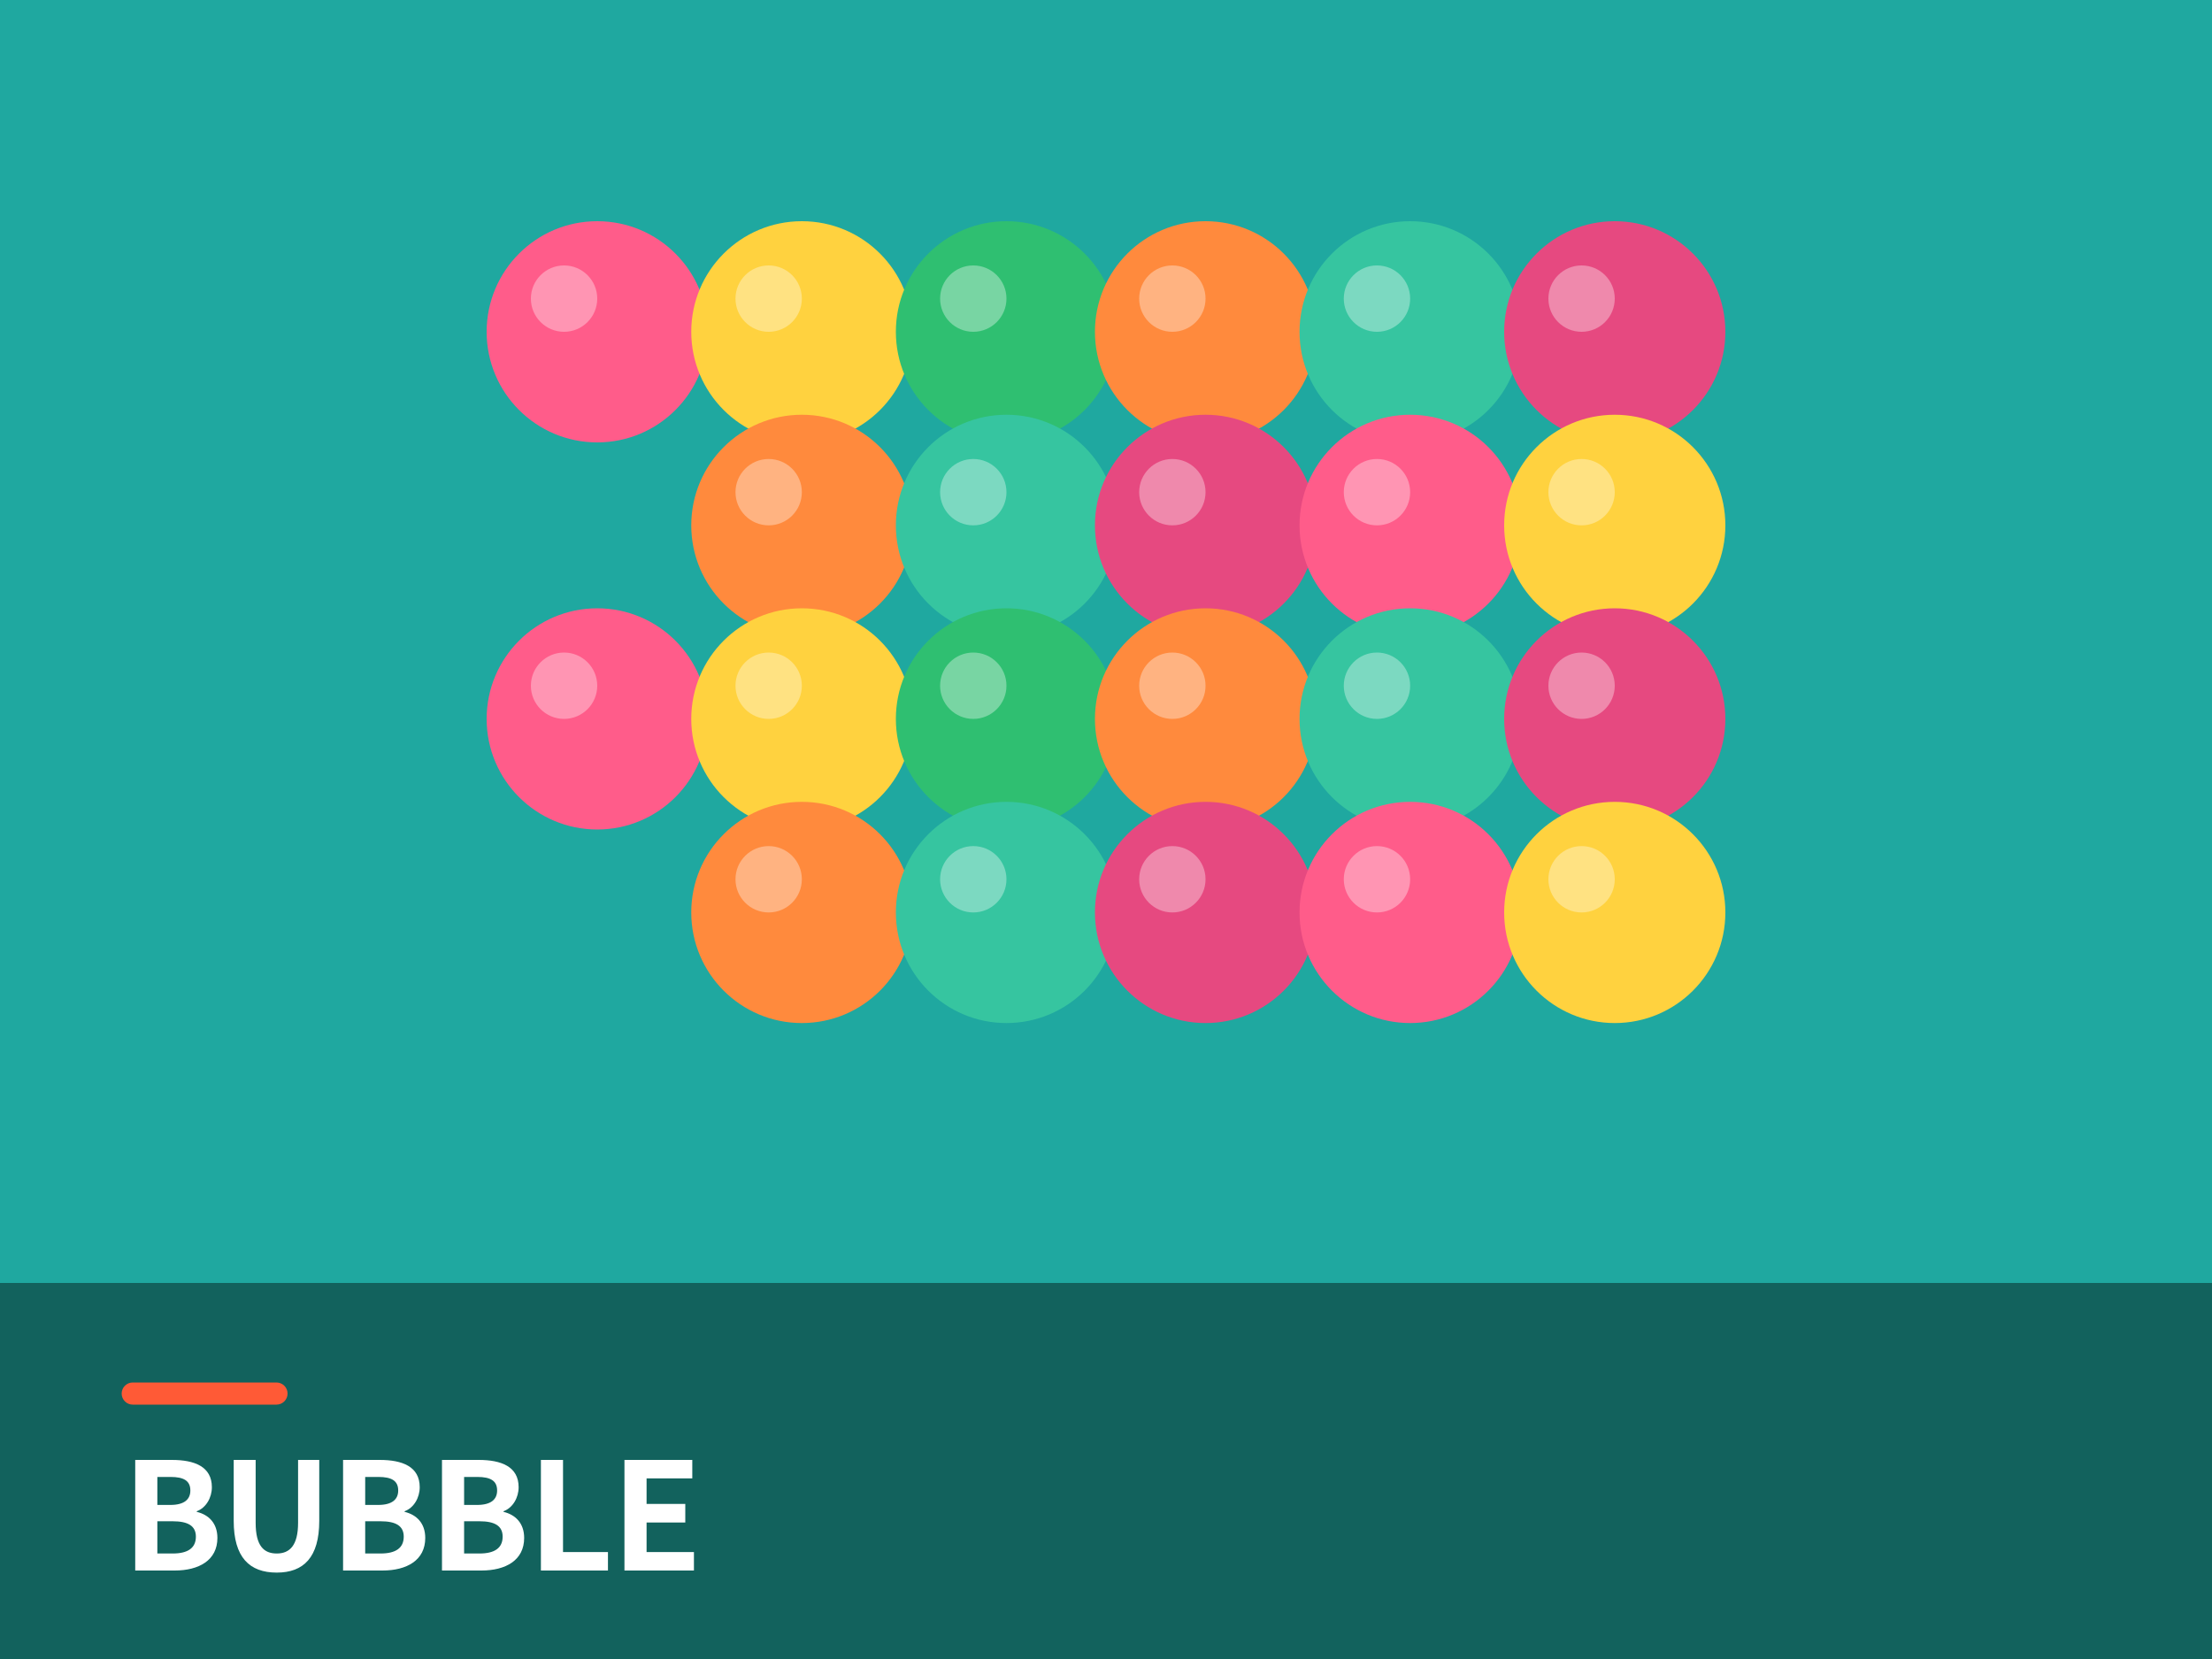
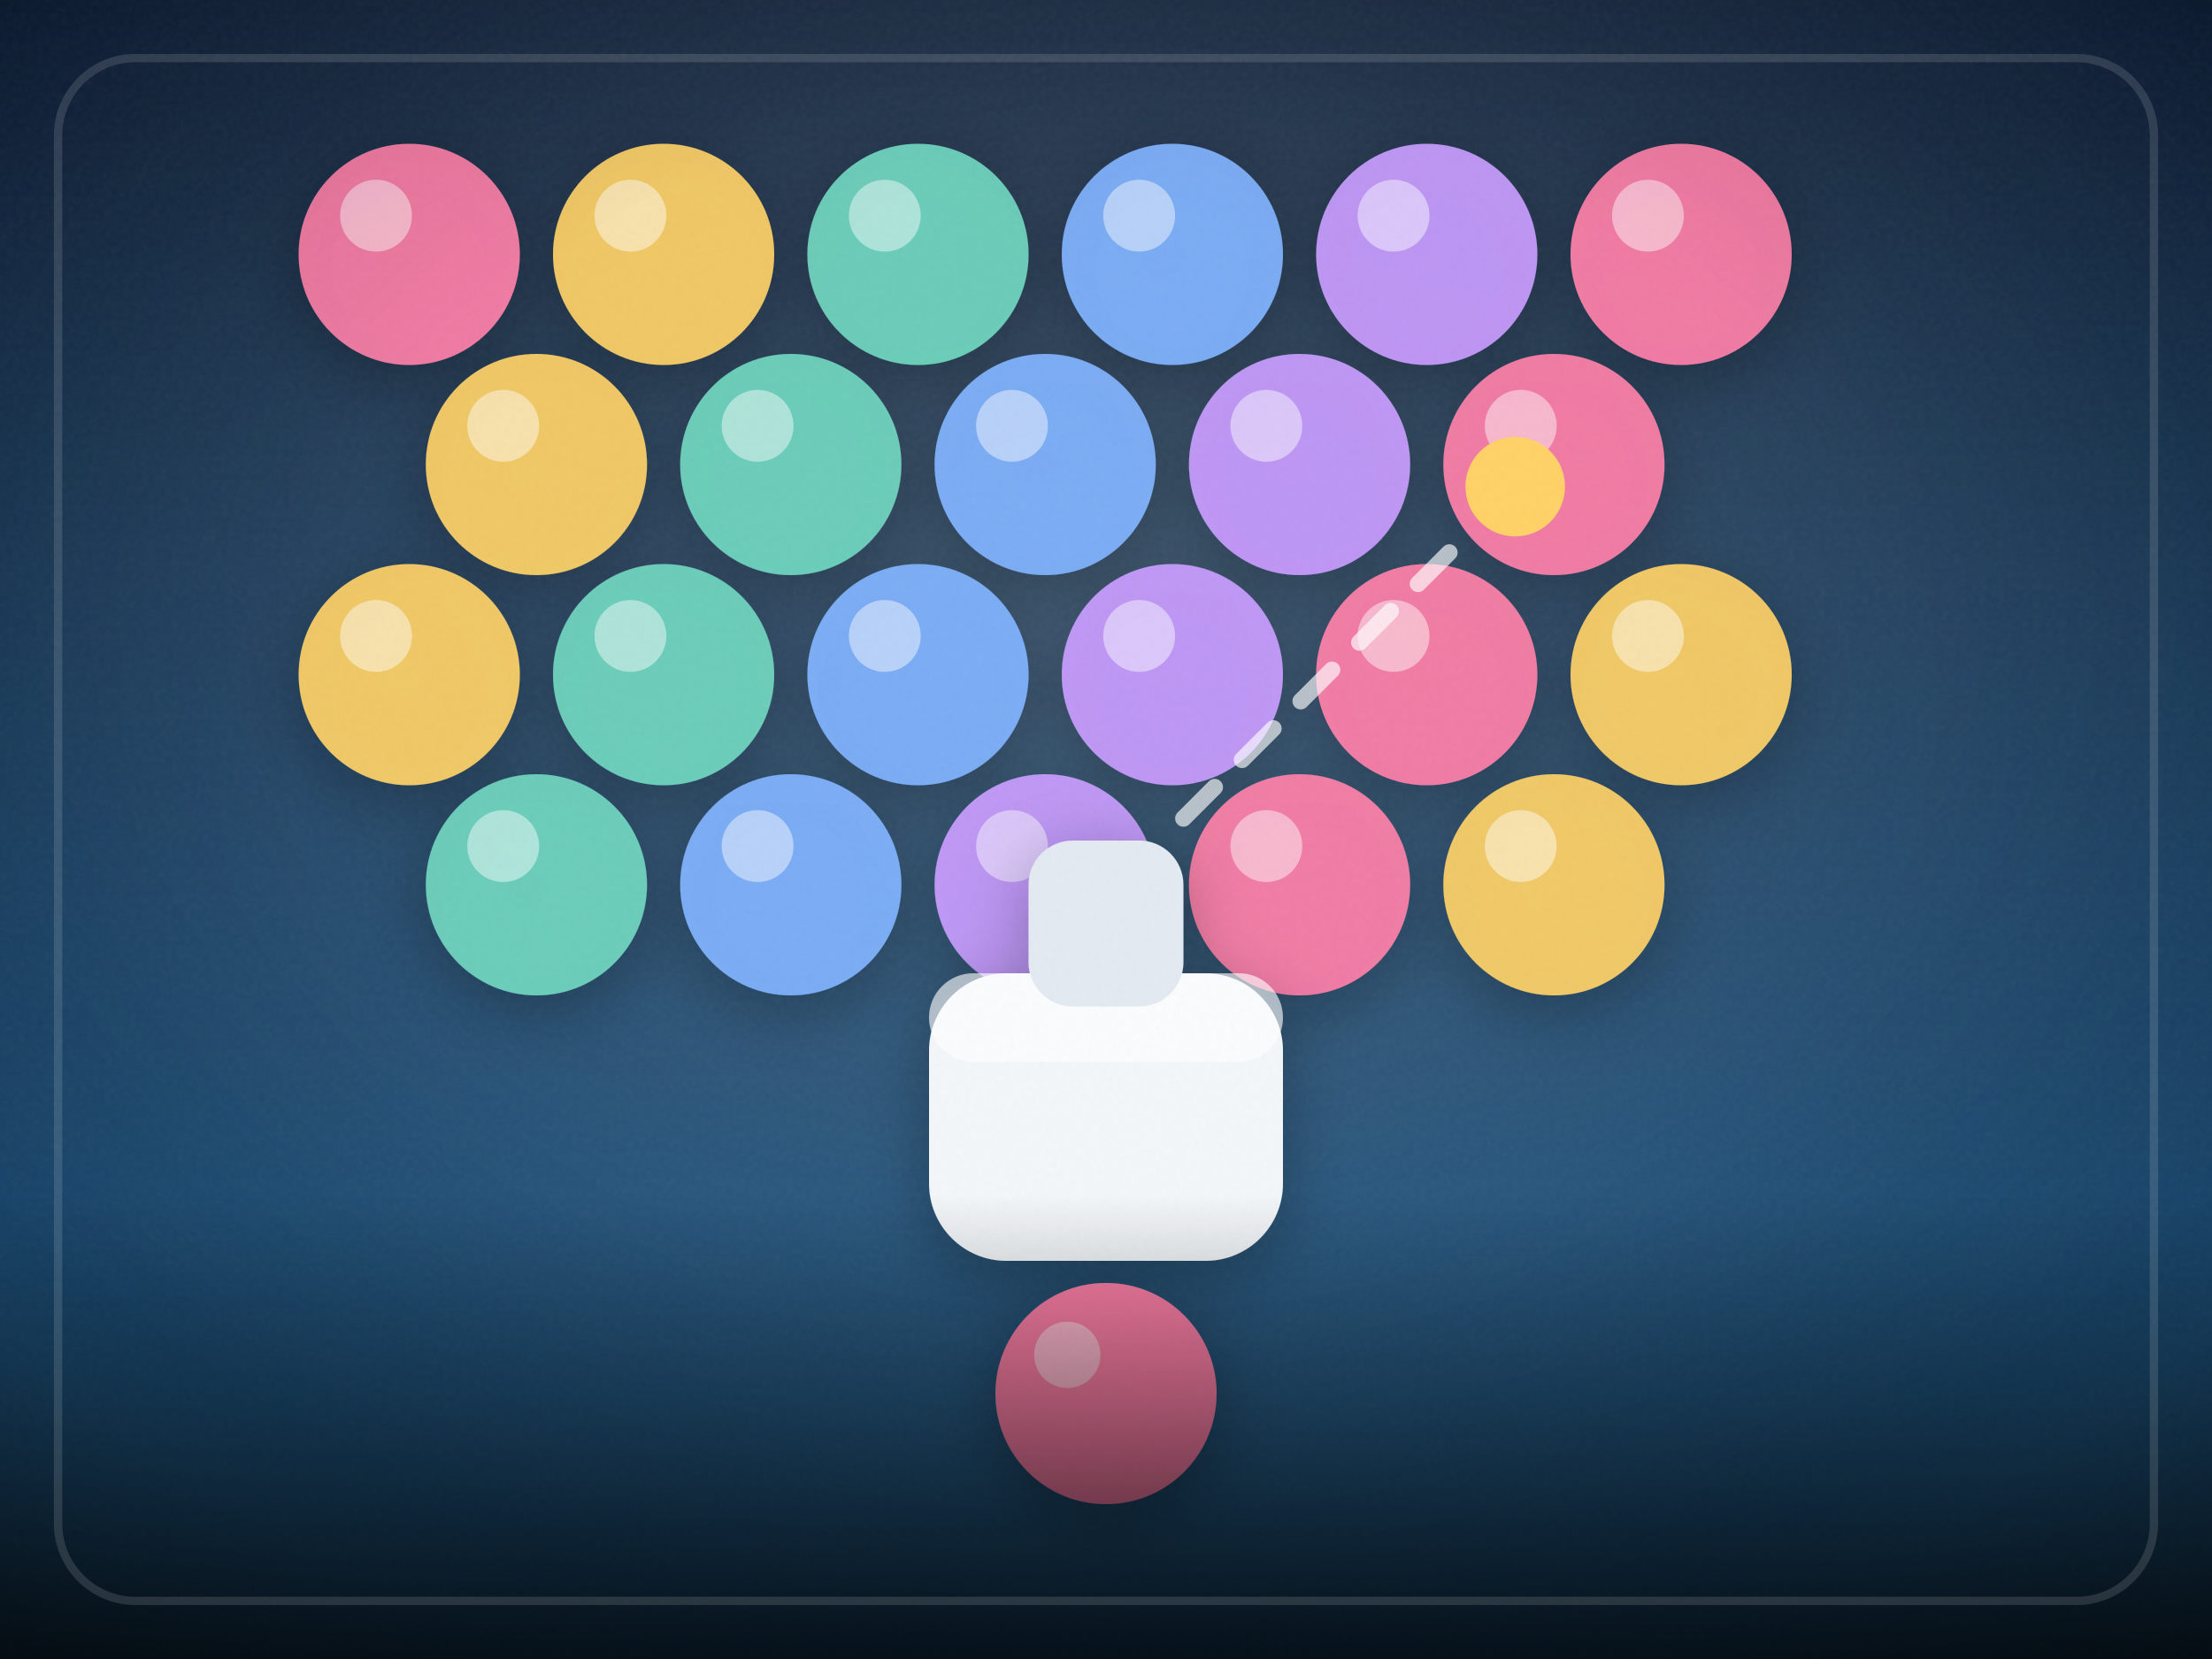
- <svg xmlns="http://www.w3.org/2000/svg" viewBox="0 0 400 300" role="img" aria-label="BUBBLE 封面">
-   <rect width="400" height="300" fill="#1FA8A0" />
-   <circle cx="108" cy="60" r="20" fill="#FF5C8A" />
-   <circle cx="102" cy="54" r="6" fill="#ffffff" opacity="0.35" />
-   <circle cx="145" cy="60" r="20" fill="#FFD23F" />
-   <circle cx="139" cy="54" r="6" fill="#ffffff" opacity="0.35" />
-   <circle cx="182" cy="60" r="20" fill="#2FBF71" />
-   <circle cx="176" cy="54" r="6" fill="#ffffff" opacity="0.35" />
-   <circle cx="218" cy="60" r="20" fill="#FF8A3D" />
-   <circle cx="212" cy="54" r="6" fill="#ffffff" opacity="0.35" />
-   <circle cx="255" cy="60" r="20" fill="#36C5A0" />
-   <circle cx="249" cy="54" r="6" fill="#ffffff" opacity="0.35" />
-   <circle cx="292" cy="60" r="20" fill="#E64980" />
-   <circle cx="286" cy="54" r="6" fill="#ffffff" opacity="0.35" />
-   <circle cx="145" cy="95" r="20" fill="#FF8A3D" />
-   <circle cx="139" cy="89" r="6" fill="#ffffff" opacity="0.35" />
-   <circle cx="182" cy="95" r="20" fill="#36C5A0" />
-   <circle cx="176" cy="89" r="6" fill="#ffffff" opacity="0.35" />
-   <circle cx="218" cy="95" r="20" fill="#E64980" />
-   <circle cx="212" cy="89" r="6" fill="#ffffff" opacity="0.35" />
-   <circle cx="255" cy="95" r="20" fill="#FF5C8A" />
-   <circle cx="249" cy="89" r="6" fill="#ffffff" opacity="0.35" />
-   <circle cx="292" cy="95" r="20" fill="#FFD23F" />
-   <circle cx="286" cy="89" r="6" fill="#ffffff" opacity="0.35" />
-   <circle cx="108" cy="130" r="20" fill="#FF5C8A" />
-   <circle cx="102" cy="124" r="6" fill="#ffffff" opacity="0.35" />
-   <circle cx="145" cy="130" r="20" fill="#FFD23F" />
-   <circle cx="139" cy="124" r="6" fill="#ffffff" opacity="0.35" />
-   <circle cx="182" cy="130" r="20" fill="#2FBF71" />
-   <circle cx="176" cy="124" r="6" fill="#ffffff" opacity="0.35" />
-   <circle cx="218" cy="130" r="20" fill="#FF8A3D" />
-   <circle cx="212" cy="124" r="6" fill="#ffffff" opacity="0.35" />
-   <circle cx="255" cy="130" r="20" fill="#36C5A0" />
-   <circle cx="249" cy="124" r="6" fill="#ffffff" opacity="0.35" />
-   <circle cx="292" cy="130" r="20" fill="#E64980" />
-   <circle cx="286" cy="124" r="6" fill="#ffffff" opacity="0.35" />
-   <circle cx="145" cy="165" r="20" fill="#FF8A3D" />
-   <circle cx="139" cy="159" r="6" fill="#ffffff" opacity="0.35" />
-   <circle cx="182" cy="165" r="20" fill="#36C5A0" />
-   <circle cx="176" cy="159" r="6" fill="#ffffff" opacity="0.35" />
-   <circle cx="218" cy="165" r="20" fill="#E64980" />
-   <circle cx="212" cy="159" r="6" fill="#ffffff" opacity="0.35" />
-   <circle cx="255" cy="165" r="20" fill="#FF5C8A" />
-   <circle cx="249" cy="159" r="6" fill="#ffffff" opacity="0.35" />
-   <circle cx="292" cy="165" r="20" fill="#FFD23F" />
-   <circle cx="286" cy="159" r="6" fill="#ffffff" opacity="0.35" />
-   <rect x="0" y="232" width="400" height="68" fill="#000" opacity="0.42" />
-   <rect x="22" y="250" width="30" height="4" rx="2" fill="#FF5A36" />
-   <text x="22" y="284" font-family="system-ui,-apple-system,'Segoe UI','Noto Sans CJK SC','PingFang SC',sans-serif" font-size="27" font-weight="800" fill="#ffffff" letter-spacing="-0.5">BUBBLE</text>
+ <svg xmlns="http://www.w3.org/2000/svg" viewBox="0 0 400 300" role="img" aria-label="泡泡龙 封面">
+   <defs>
+     <linearGradient id="bg" x1="0" y1="0" x2="0" y2="1">
+       <stop offset="0" stop-color="#0A1B33" />
+       <stop offset="1" stop-color="#1E5B8A" />
+     </linearGradient>
+     <radialGradient id="gl" cx="0.5" cy="0.36" r="0.62">
+       <stop offset="0" stop-color="#fff" stop-opacity="0.2" />
+       <stop offset="1" stop-color="#fff" stop-opacity="0" />
+     </radialGradient>
+     <radialGradient id="vg" cx="0.5" cy="0.42" r="0.8">
+       <stop offset="0.45" stop-color="#000" stop-opacity="0" />
+       <stop offset="0.78" stop-color="#000" stop-opacity="0.12" />
+       <stop offset="1" stop-color="#000" stop-opacity="0.4" />
+     </radialGradient>
+     <linearGradient id="sc" x1="0" y1="0" x2="0" y2="1">
+       <stop offset="0" stop-color="#000" stop-opacity="0" />
+       <stop offset="0.45" stop-color="#000" stop-opacity="0.34" />
+       <stop offset="1" stop-color="#000" stop-opacity="0.8" />
+     </linearGradient>
+     <filter id="nz" x="0" y="0" width="100%" height="100%">
+       <feTurbulence type="fractalNoise" baseFrequency="0.9" numOctaves="3" stitchTiles="stitch" />
+       <feColorMatrix type="saturate" values="0" />
+     </filter>
+     <filter id="sh" x="-50%" y="-50%" width="200%" height="200%">
+       <feDropShadow dx="0" dy="3" stdDeviation="6" flood-color="#000" flood-opacity="0.3" />
+     </filter>
+   </defs>
+   <rect width="400" height="300" fill="url(#bg)" />
+   <rect width="400" height="300" fill="url(#gl)" />
+   <g filter="url(#sh)">
+     <circle cx="74" cy="46" r="20" fill="#FF7EA8" opacity="0.92" />
+     <circle cx="68" cy="39" r="6.5" fill="#fff" opacity="0.45" />
+     <circle cx="120" cy="46" r="20" fill="#FFD166" opacity="0.92" />
+     <circle cx="114" cy="39" r="6.5" fill="#fff" opacity="0.45" />
+     <circle cx="166" cy="46" r="20" fill="#6ED6C0" opacity="0.92" />
+     <circle cx="160" cy="39" r="6.5" fill="#fff" opacity="0.45" />
+     <circle cx="212" cy="46" r="20" fill="#7FB2FF" opacity="0.92" />
+     <circle cx="206" cy="39" r="6.5" fill="#fff" opacity="0.45" />
+     <circle cx="258" cy="46" r="20" fill="#C79BFF" opacity="0.92" />
+     <circle cx="252" cy="39" r="6.5" fill="#fff" opacity="0.45" />
+     <circle cx="304" cy="46" r="20" fill="#FF7EA8" opacity="0.92" />
+     <circle cx="298" cy="39" r="6.5" fill="#fff" opacity="0.45" />
+     <circle cx="97" cy="84" r="20" fill="#FFD166" opacity="0.92" />
+     <circle cx="91" cy="77" r="6.5" fill="#fff" opacity="0.45" />
+     <circle cx="143" cy="84" r="20" fill="#6ED6C0" opacity="0.92" />
+     <circle cx="137" cy="77" r="6.5" fill="#fff" opacity="0.45" />
+     <circle cx="189" cy="84" r="20" fill="#7FB2FF" opacity="0.92" />
+     <circle cx="183" cy="77" r="6.5" fill="#fff" opacity="0.45" />
+     <circle cx="235" cy="84" r="20" fill="#C79BFF" opacity="0.92" />
+     <circle cx="229" cy="77" r="6.5" fill="#fff" opacity="0.45" />
+     <circle cx="281" cy="84" r="20" fill="#FF7EA8" opacity="0.92" />
+     <circle cx="275" cy="77" r="6.5" fill="#fff" opacity="0.45" />
+     <circle cx="74" cy="122" r="20" fill="#FFD166" opacity="0.92" />
+     <circle cx="68" cy="115" r="6.5" fill="#fff" opacity="0.45" />
+     <circle cx="120" cy="122" r="20" fill="#6ED6C0" opacity="0.92" />
+     <circle cx="114" cy="115" r="6.5" fill="#fff" opacity="0.45" />
+     <circle cx="166" cy="122" r="20" fill="#7FB2FF" opacity="0.92" />
+     <circle cx="160" cy="115" r="6.5" fill="#fff" opacity="0.45" />
+     <circle cx="212" cy="122" r="20" fill="#C79BFF" opacity="0.92" />
+     <circle cx="206" cy="115" r="6.5" fill="#fff" opacity="0.45" />
+     <circle cx="258" cy="122" r="20" fill="#FF7EA8" opacity="0.92" />
+     <circle cx="252" cy="115" r="6.5" fill="#fff" opacity="0.45" />
+     <circle cx="304" cy="122" r="20" fill="#FFD166" opacity="0.92" />
+     <circle cx="298" cy="115" r="6.5" fill="#fff" opacity="0.45" />
+     <circle cx="97" cy="160" r="20" fill="#6ED6C0" opacity="0.92" />
+     <circle cx="91" cy="153" r="6.5" fill="#fff" opacity="0.45" />
+     <circle cx="143" cy="160" r="20" fill="#7FB2FF" opacity="0.92" />
+     <circle cx="137" cy="153" r="6.5" fill="#fff" opacity="0.45" />
+     <circle cx="189" cy="160" r="20" fill="#C79BFF" opacity="0.92" />
+     <circle cx="183" cy="153" r="6.5" fill="#fff" opacity="0.45" />
+     <circle cx="235" cy="160" r="20" fill="#FF7EA8" opacity="0.92" />
+     <circle cx="229" cy="153" r="6.5" fill="#fff" opacity="0.45" />
+     <circle cx="281" cy="160" r="20" fill="#FFD166" opacity="0.92" />
+     <circle cx="275" cy="153" r="6.5" fill="#fff" opacity="0.45" />
+   </g>
+   <g filter="url(#sh)">
+     <rect x="168" y="176" width="64" height="52" rx="14" fill="#F4F7FA" />
+     <rect x="168" y="176" width="64" height="16" rx="8" fill="#fff" opacity="0.6" />
+     <rect x="186" y="152" width="28" height="30" rx="8" fill="#E3EAF2" />
+     <circle cx="200" cy="252" r="20" fill="#FF7EA8" />
+     <circle cx="193" cy="245" r="6" fill="#fff" opacity="0.45" />
+   </g>
+   <path d="M214 148 L266 96" stroke="#fff" stroke-width="3" stroke-dasharray="8 7" opacity="0.65" stroke-linecap="round" />
+   <circle cx="274" cy="88" r="9" fill="#FFD166" />
+   <rect width="400" height="300" fill="url(#vg)" />
+   <rect width="400" height="300" filter="url(#nz)" opacity="0.05" style="mix-blend-mode:normal" />
+   <rect y="216" width="400" height="84" fill="url(#sc)" />
+   <rect x="10.5" y="10.5" width="379" height="279" rx="14" fill="none" stroke="#fff" stroke-opacity="0.13" stroke-width="1.5" />
</svg>
